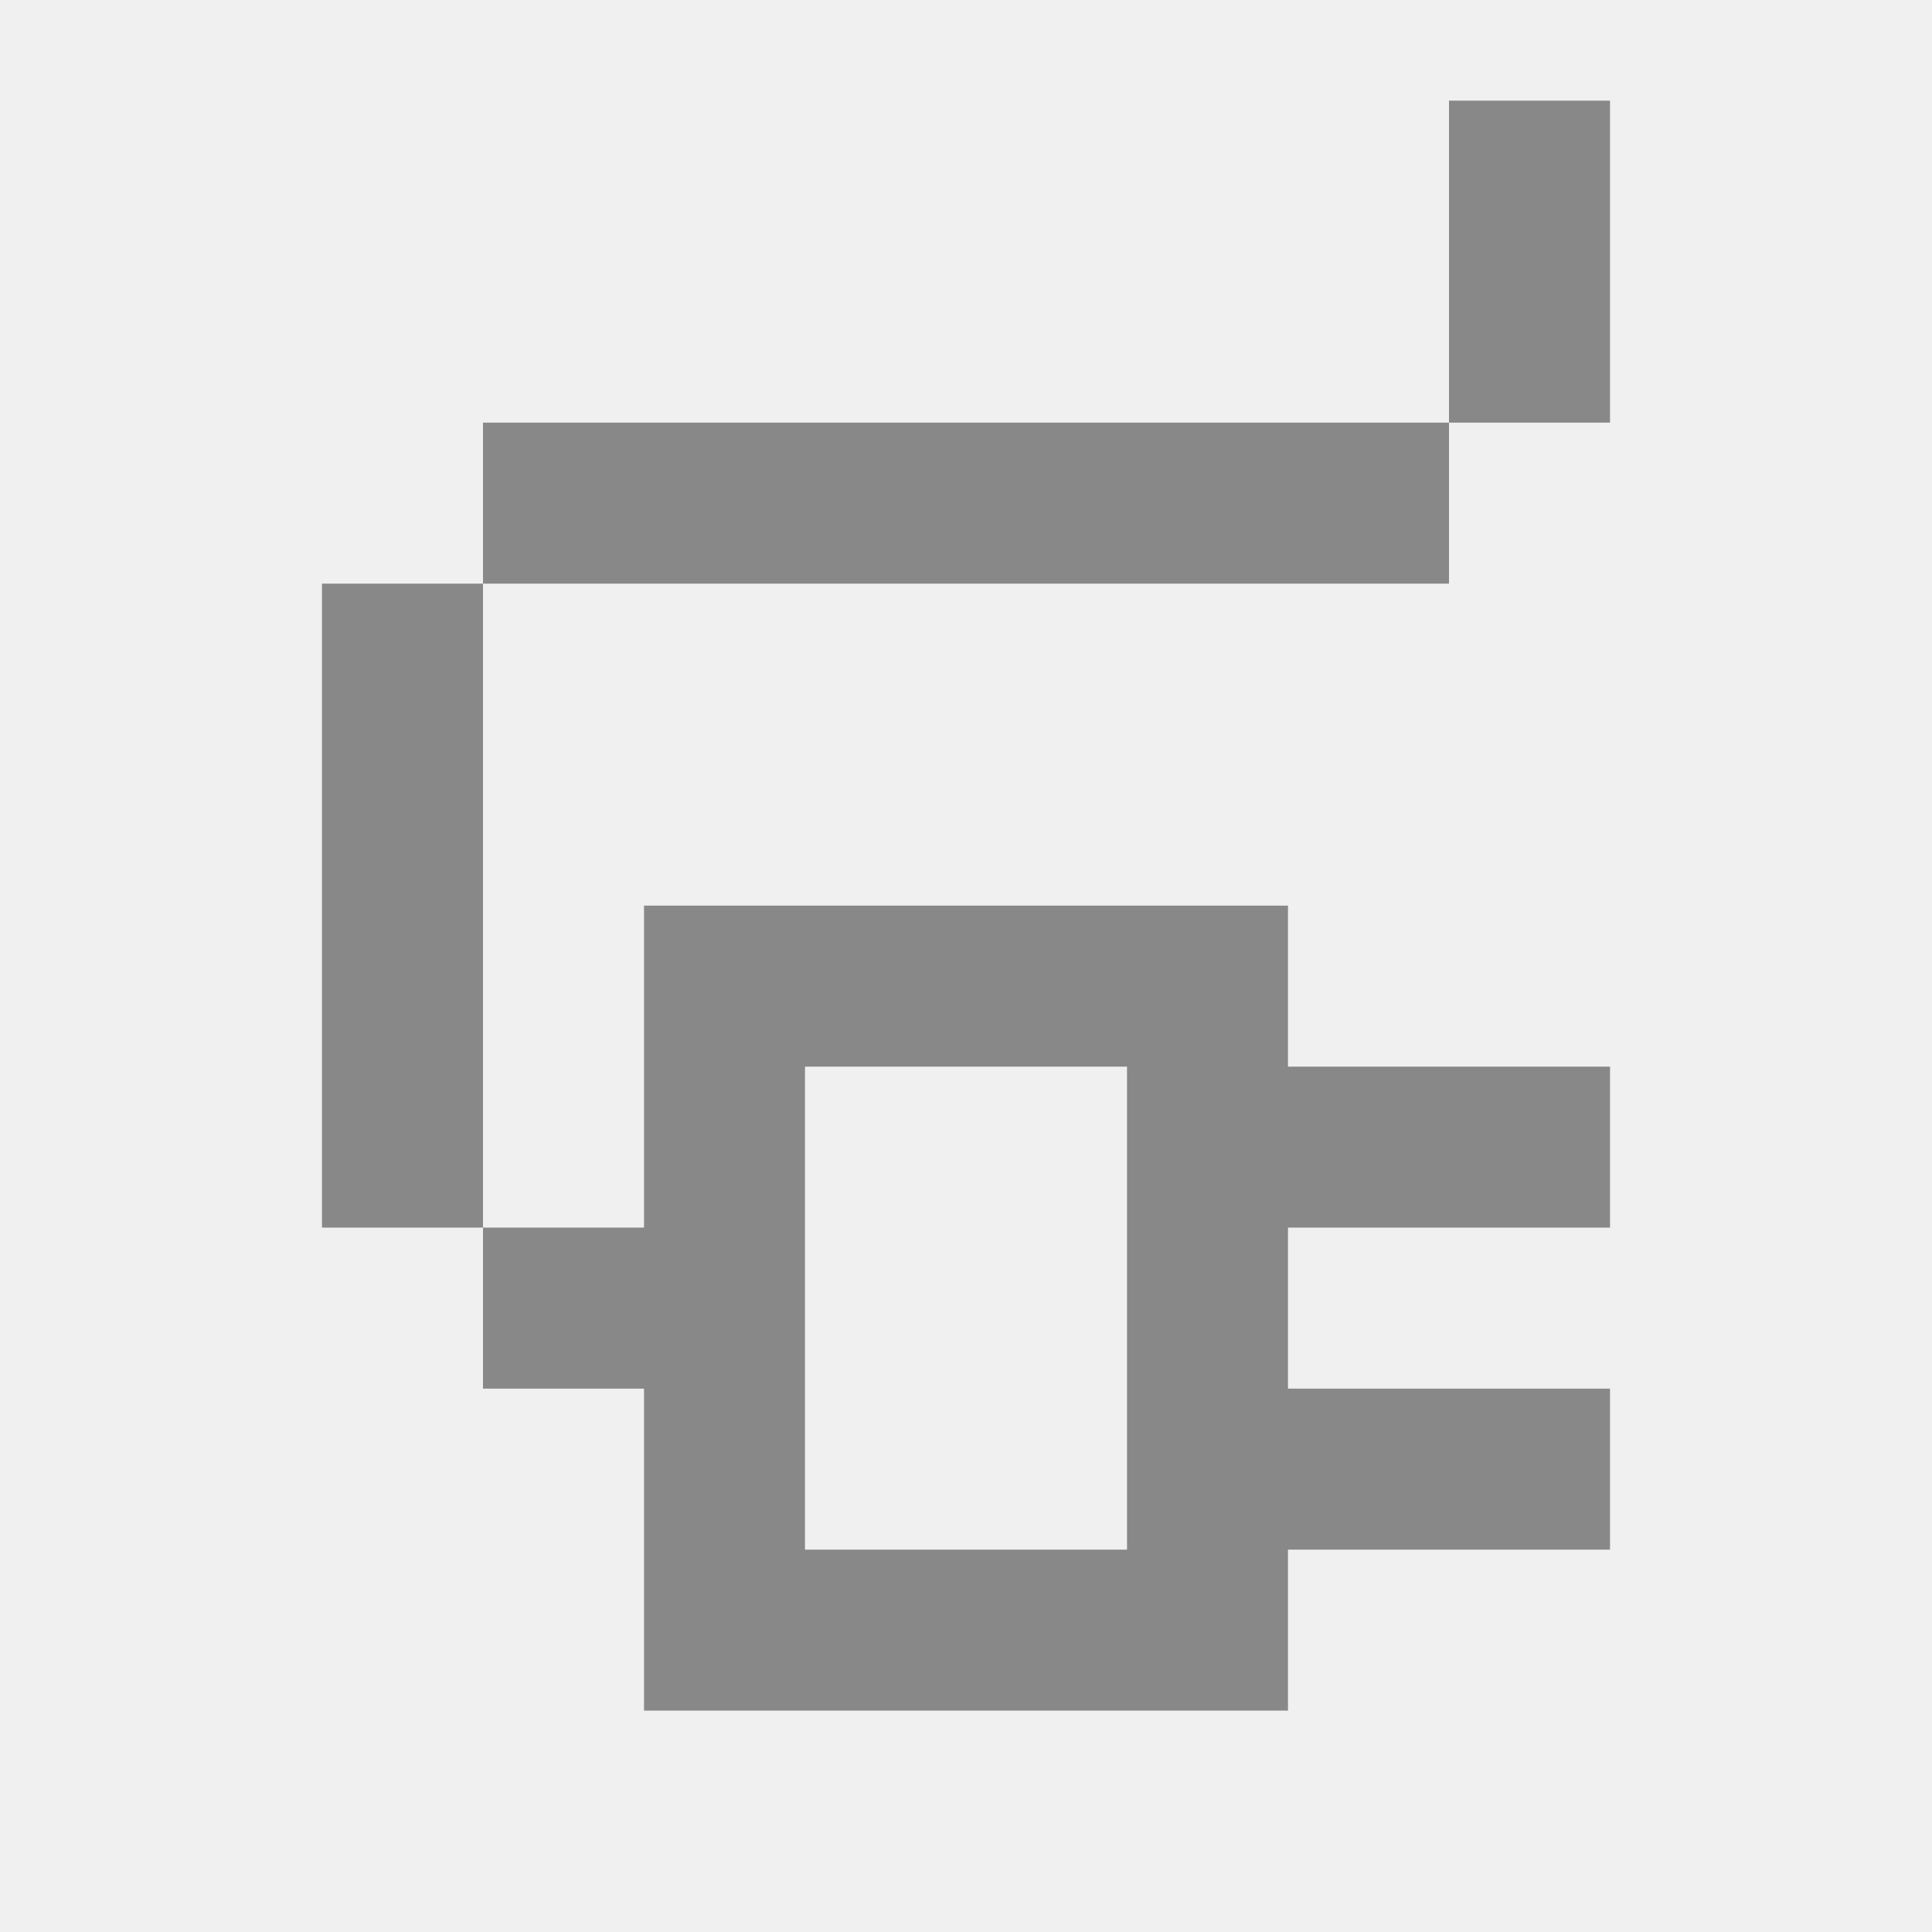
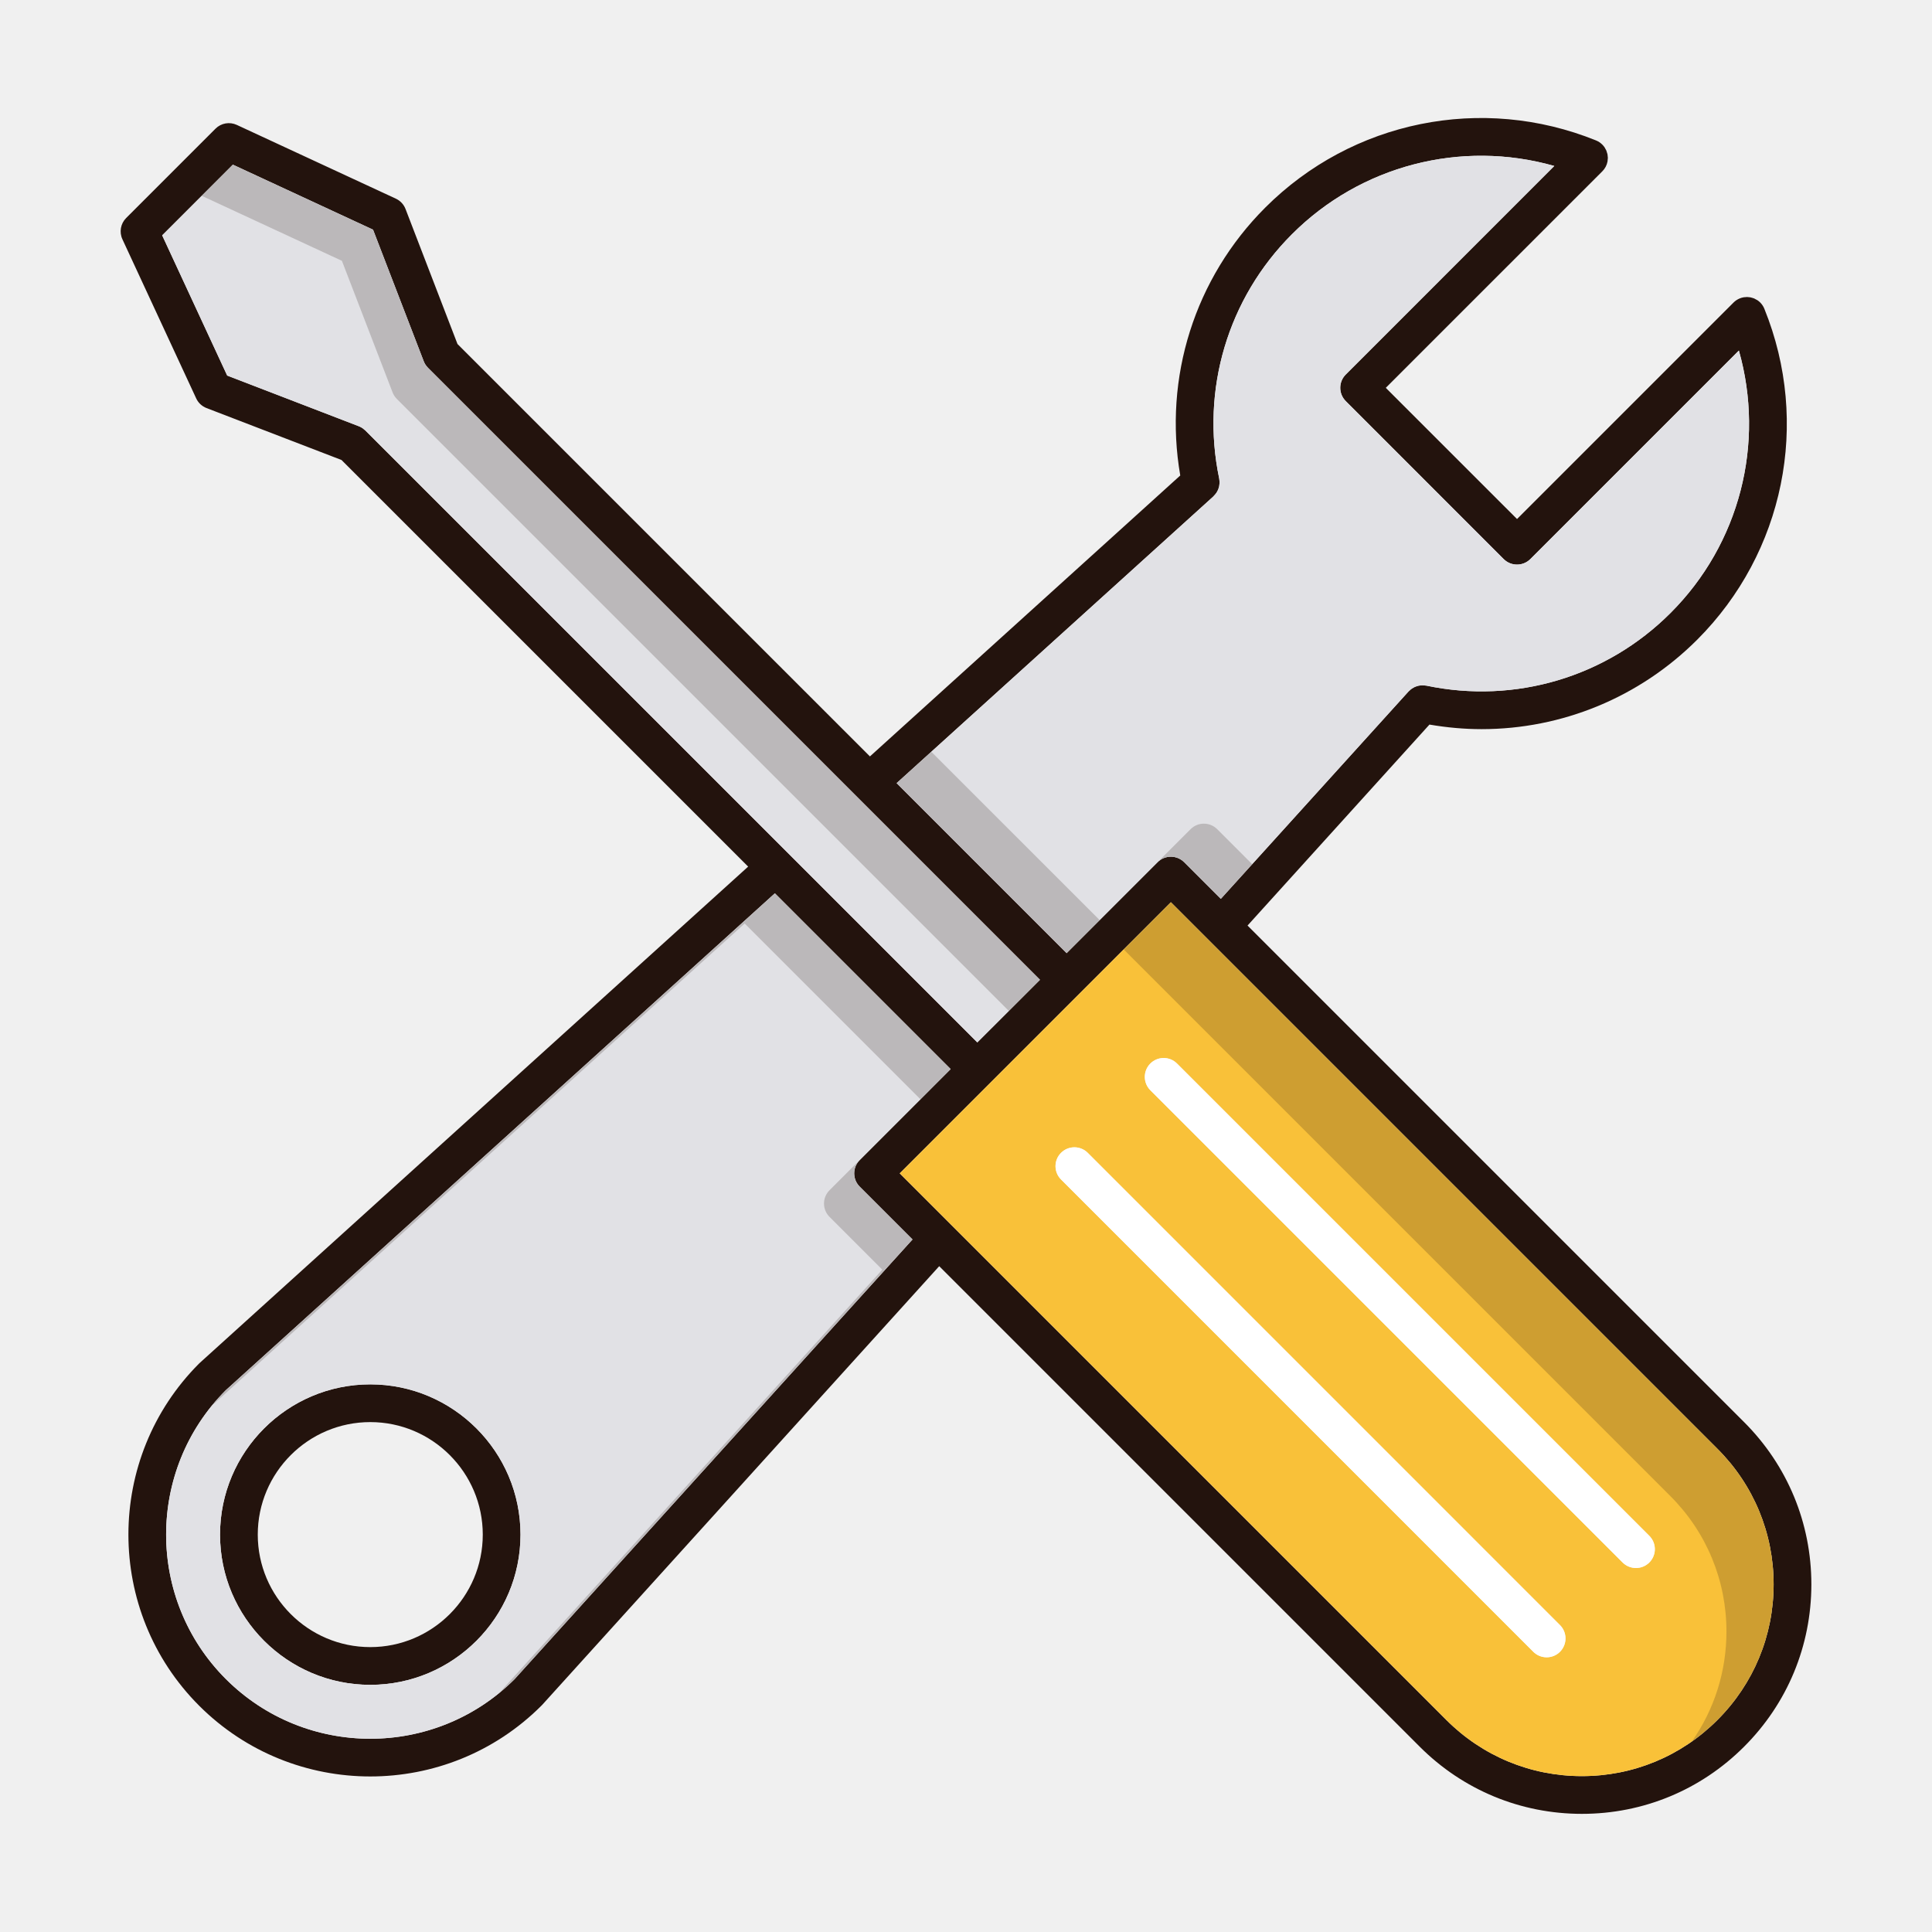
- <svg xmlns="http://www.w3.org/2000/svg" width="32" height="32" viewBox="0 0 32 32" fill="none">
-   <path d="M26.667 1.667H24V7H8V9.667H5.333V20.333H8V23H10.667V28.333H21.333V25.667H26.667V23H21.333V20.333H26.667V17.667H21.333V15H10.667V20.333H8V9.667H24V7H26.667V1.667ZM18.667 25.667H13.333V17.667H18.667V25.667Z" fill="#888888" />
+ <svg xmlns="http://www.w3.org/2000/svg" t="1750040586198" class="icon" viewBox="0 0 1024 1024" version="1.1" p-id="1906" width="200" height="200">
+   <path d="M196.26 733.74c-43.92 0-79.64 35.72-79.64 79.64 0 43.9 35.72 79.62 79.64 79.62 43.9 0 79.62-35.72 79.62-79.62 0-43.92-35.72-79.64-79.62-79.64z m0 139.26c-32.88 0-59.64-26.76-59.64-59.62 0-32.88 26.76-59.64 59.64-59.64 32.86 0 59.62 26.76 59.62 59.64 0 32.86-26.76 59.62-59.62 59.62z" fill="#23130D" p-id="1907" />
+   <path d="M924.46 753.8L661.22 490.56l96.42-106.52c9.24 1.58 18.48 2.42 27.66 2.42 42.46 0 83.54-16.7 114.28-47.44 46.08-46.1 60.06-114.9 35.58-175.32a8.56 8.56 0 0 0-0.94-1.8 9.76 9.76 0 0 0-2.78-2.8c-0.24-0.16-0.5-0.28-0.76-0.4-0.32-0.18-0.62-0.38-0.96-0.52-0.28-0.12-0.58-0.18-0.88-0.28-0.32-0.1-0.64-0.22-0.98-0.28-0.26-0.06-0.54-0.06-0.8-0.1-0.38-0.04-0.74-0.1-1.12-0.1-0.28 0-0.58 0.06-0.86 0.08-0.36 0.02-0.7 0.02-1.06 0.1-1.28 0.24-2.52 0.74-3.66 1.48-0.56 0.38-1.08 0.8-1.56 1.28L804.06 275.1l-69.56-69.54L849.26 90.8a9.86 9.86 0 0 0 2.76-5.22c0.06-0.3 0.06-0.58 0.08-0.88 0.04-0.34 0.1-0.7 0.1-1.04-0.02-0.34-0.06-0.66-0.1-0.98-0.04-0.32-0.04-0.64-0.1-0.94-0.08-0.3-0.18-0.6-0.28-0.88-0.08-0.34-0.16-0.66-0.3-0.98-0.12-0.32-0.3-0.6-0.48-0.9-0.14-0.26-0.26-0.54-0.42-0.8-0.72-1.1-1.68-2.04-2.8-2.8-0.56-0.38-1.16-0.68-1.78-0.94-60.42-24.46-129.24-10.5-175.34 35.6-37.4 37.38-54 90.08-45.04 141.98l-164.48 148.9-218.6-218.58-27.54-71.56a9.968 9.968 0 0 0-5.12-5.48L125.5 66.2c-3.8-1.76-8.3-0.98-11.28 2l-47.34 47.34a9.996 9.996 0 0 0-2 11.28l39.1 84.32c1.08 2.36 3.06 4.2 5.48 5.14L181 243.8l215.54 215.52L105.9 722.34c-0.06 0.06-0.12 0.14-0.18 0.2-0.06 0.04-0.12 0.08-0.16 0.12-50 50.02-50 131.4 0 181.4 25 25 57.84 37.5 90.7 37.5 32.84 0 65.68-12.5 90.68-37.5 0.06-0.04 0.1-0.12 0.16-0.18s0.14-0.1 0.2-0.18l210.5-232.6 254.68 254.68c22.96 22.96 53.48 35.6 85.96 35.6s63.02-12.64 85.98-35.62c22.98-22.96 35.62-53.5 35.64-85.98 0-32.48-12.64-63.02-35.6-85.98zM643.14 263.1l0.24-0.3c0.2-0.18 0.38-0.4 0.56-0.6 0.26-0.3 0.52-0.6 0.72-0.9 0.14-0.2 0.26-0.42 0.38-0.62 0.2-0.36 0.4-0.7 0.56-1.08 0.1-0.22 0.16-0.46 0.24-0.68 0.12-0.38 0.26-0.74 0.34-1.12 0.04-0.26 0.08-0.54 0.1-0.8 0.06-0.38 0.1-0.74 0.12-1.12 0-0.28-0.02-0.54-0.04-0.8-0.02-0.4-0.06-0.78-0.12-1.18-0.02-0.1-0.02-0.18-0.04-0.28-9.84-47.08 4.56-95.48 38.54-129.44A141.708 141.708 0 0 1 823.8 87.96L713.3 198.48a9.97 9.97 0 0 0 0 14.14l83.68 83.7a9.987 9.987 0 0 0 7.08 2.92c2.64 0 5.18-1.04 7.06-2.92L921.64 185.8c13.96 49.16 0.52 102.36-36.22 139.08-33.96 33.98-82.34 48.38-129.42 38.52-0.12-0.02-0.22 0-0.32-0.02a7.74 7.74 0 0 0-0.98-0.1c-0.34-0.04-0.68-0.06-1.02-0.06-0.28 0.02-0.52 0.06-0.78 0.08-0.4 0.04-0.78 0.08-1.16 0.16-0.24 0.06-0.46 0.14-0.68 0.22-0.4 0.12-0.78 0.22-1.14 0.4-0.22 0.08-0.42 0.22-0.64 0.32-0.36 0.2-0.72 0.4-1.06 0.64-0.18 0.12-0.34 0.26-0.52 0.4-0.34 0.28-0.68 0.58-1 0.92-0.04 0.04-0.1 0.08-0.16 0.14l-99.48 109.9-19.4-19.4a10.006 10.006 0 0 0-7.08-2.94c-2.66 0-5.2 1.06-7.06 2.94l-48.18 48.18-90.1-90.1 167.9-151.98z m-449.52-34.96c-0.02-0.02-0.06-0.04-0.08-0.06-0.18-0.18-0.38-0.3-0.56-0.46-0.32-0.28-0.66-0.58-1.02-0.8-0.02-0.02-0.08-0.04-0.1-0.06-0.54-0.34-1.1-0.62-1.7-0.86h-0.02l-69.72-26.84-34.46-74.32 37.46-37.46 74.3 34.46 26.82 69.64a9.73 9.73 0 0 0 2.06 3.3c0.04 0.04 0.08 0.1 0.12 0.14 0.04 0.04 0.06 0.08 0.1 0.12L551.2 519.32 518 552.5 193.62 228.14z m79.12 661.84c-42.22 42.14-110.84 42.12-153.04-0.06-42.18-42.18-42.2-110.82-0.06-153.04l291.06-263.4 93.16 93.16-48.18 48.2a9.97 9.97 0 0 0 0 14.14l27.96 27.96-210.9 233.04z m637.54 21.64c-19.18 19.2-44.7 29.76-71.84 29.76s-52.64-10.56-71.82-29.74L504.16 649.18v-0.02h-0.02l-27.26-27.26 143.7-143.7 289.74 289.74c19.18 19.18 29.74 44.7 29.74 71.84-0.02 27.14-10.58 52.64-29.78 71.84z" fill="#23130D" p-id="1908" />
+   <path d="M910.32 767.94L620.58 478.2l-143.7 143.7 27.26 27.26h0.02v0.02l262.46 262.46c19.18 19.18 44.68 29.74 71.82 29.74 27.14 0 52.66-10.56 71.84-29.76 19.2-19.2 29.76-44.7 29.78-71.84 0-27.14-10.56-52.66-29.74-71.84z m-83.5 107.54a9.88 9.88 0 0 1-7.06 2.92 9.96 9.96 0 0 1-7.08-2.92l-250.3-250.32a9.97 9.97 0 0 1 0-14.14 10.006 10.006 0 0 1 14.14 0l250.3 250.32a10.006 10.006 0 0 1 0 14.14z m47.34-47.32a9.964 9.964 0 0 1-7.06 2.92c-2.56 0-5.12-0.98-7.08-2.92L609.7 577.84a10.006 10.006 0 0 1 0-14.14 9.97 9.97 0 0 1 14.14 0l250.32 250.32a9.97 9.97 0 0 1 0 14.14z" fill="#F9C139" p-id="1909" />
+   <path d="M910.32 767.94L620.58 478.2l-25 25 289.74 289.74c19.18 19.18 29.74 44.7 29.74 71.84-0.02 21.16-6.44 41.32-18.36 58.26 4.8-3.36 9.34-7.18 13.58-11.42 19.2-19.2 29.76-44.7 29.78-71.84 0-27.14-10.56-52.66-29.74-71.84z" fill="#23130D" opacity=".2" p-id="1910" />
+   <path d="M551.2 519.32L518 552.5 193.62 228.14c-0.02-0.02-0.06-0.04-0.08-0.06-0.18-0.18-0.38-0.3-0.56-0.46-0.32-0.28-0.66-0.58-1.02-0.8-0.02-0.02-0.08-0.04-0.1-0.06-0.54-0.34-1.1-0.62-1.7-0.86h-0.02l-69.72-26.84-34.46-74.32 37.46-37.46 74.3 34.46 26.82 69.64a9.73 9.73 0 0 0 2.06 3.3c0.04 0.04 0.08 0.1 0.12 0.14 0.04 0.04 0.06 0.08 0.1 0.12L551.2 519.32z" fill="#E1E1E5" p-id="1911" />
+   <path d="M551.2 519.32l-16.5 16.5-324.38-324.38c-0.04-0.04-0.06-0.08-0.1-0.12-0.04-0.04-0.08-0.1-0.12-0.14a9.73 9.73 0 0 1-2.06-3.3l-26.82-69.64-74.3-34.46 16.5-16.5 74.3 34.46 26.82 69.64a9.73 9.73 0 0 0 2.06 3.3c0.04 0.04 0.08 0.1 0.12 0.14 0.04 0.04 0.06 0.08 0.1 0.12L551.2 519.32z" fill="#23130D" opacity=".2" p-id="1912" />
+   <path d="M455.68 614.84l48.18-48.2-93.16-93.16-291.06 263.4c-42.14 42.22-42.12 110.86 0.06 153.04 42.2 42.18 110.82 42.2 153.04 0.06l210.9-233.04-27.96-27.96a9.97 9.97 0 0 1 0-14.14zM196.26 893c-43.92 0-79.64-35.72-79.64-79.62 0-43.92 35.72-79.64 79.64-79.64 43.9 0 79.62 35.72 79.62 79.64 0 43.9-35.72 79.62-79.62 79.62z" fill="#E1E1E5" p-id="1913" />
+   <path d="M410.7 473.48l-291.06 263.4a109.09 109.09 0 0 0-7.4 8.2l282.46-255.6 93.16 93.16 16-16-93.16-93.16z m44.98 141.36l-16 16a9.97 9.97 0 0 0 0 14.14l27.96 27.96-203.1 224.44c2.82-2.3 5.56-4.76 8.2-7.4l210.9-233.04-27.96-27.96a9.97 9.97 0 0 1 0-14.14z" fill="#23130D" opacity=".2" p-id="1914" />
+   <path d="M885.42 324.88c-33.96 33.98-82.34 48.38-129.42 38.52-0.12-0.02-0.22 0-0.32-0.02a7.74 7.74 0 0 0-0.98-0.1c-0.34-0.04-0.68-0.06-1.02-0.06-0.28 0.02-0.52 0.06-0.78 0.08-0.4 0.04-0.78 0.08-1.16 0.16-0.24 0.06-0.46 0.14-0.68 0.22-0.4 0.12-0.78 0.22-1.14 0.4-0.22 0.08-0.42 0.22-0.64 0.32-0.36 0.2-0.72 0.4-1.06 0.64-0.18 0.12-0.34 0.26-0.52 0.4-0.34 0.28-0.68 0.58-1 0.92-0.04 0.04-0.1 0.08-0.16 0.14l-99.48 109.9-19.4-19.4a10.006 10.006 0 0 0-7.08-2.94c-2.66 0-5.2 1.06-7.06 2.94l-48.18 48.18-90.1-90.1 167.9-151.98 0.24-0.3c0.2-0.18 0.38-0.4 0.56-0.6 0.26-0.3 0.52-0.6 0.72-0.9 0.14-0.2 0.26-0.42 0.38-0.62 0.2-0.36 0.4-0.7 0.56-1.08 0.1-0.22 0.16-0.46 0.24-0.68 0.12-0.38 0.26-0.74 0.34-1.12 0.04-0.26 0.08-0.54 0.1-0.8 0.06-0.38 0.1-0.74 0.12-1.12 0-0.28-0.02-0.54-0.04-0.8-0.02-0.4-0.06-0.78-0.12-1.18-0.02-0.1-0.02-0.18-0.04-0.28-9.84-47.08 4.56-95.48 38.54-129.44A141.708 141.708 0 0 1 823.8 87.96L713.3 198.48a9.97 9.97 0 0 0 0 14.14l83.68 83.7a9.987 9.987 0 0 0 7.08 2.92c2.64 0 5.18-1.04 7.06-2.92L921.64 185.8c13.96 49.16 0.52 102.36-36.22 139.08z" fill="#E1E1E5" p-id="1915" />
+   <path d="M493.62 398.46l89.22 89.22-17.5 17.5-90.1-90.1z m151.54 41.04l18.52 18.52-16.62 18.38-19.4-19.4a10.006 10.006 0 0 0-7.08-2.94c-2.66 0-5.2 1.06-7.06 2.94l17.5-17.5a9.925 9.925 0 0 1 7.06-2.94c2.66 0 5.2 1.06 7.08 2.94z" fill="#23130D" opacity=".2" p-id="1916" />
+   <path d="M826.82 875.48a9.88 9.88 0 0 1-7.06 2.92 9.96 9.96 0 0 1-7.08-2.92l-250.3-250.32a9.97 9.97 0 0 1 0-14.14 10.006 10.006 0 0 1 14.14 0l250.3 250.32a10.006 10.006 0 0 1 0 14.14z m47.34-47.32a9.964 9.964 0 0 1-7.06 2.92c-2.56 0-5.12-0.98-7.08-2.92L609.7 577.84a10.006 10.006 0 0 1 0-14.14 9.97 9.97 0 0 1 14.14 0l250.32 250.32a9.97 9.97 0 0 1 0 14.14z" fill="#FFFFFF" p-id="1917" />
</svg>
